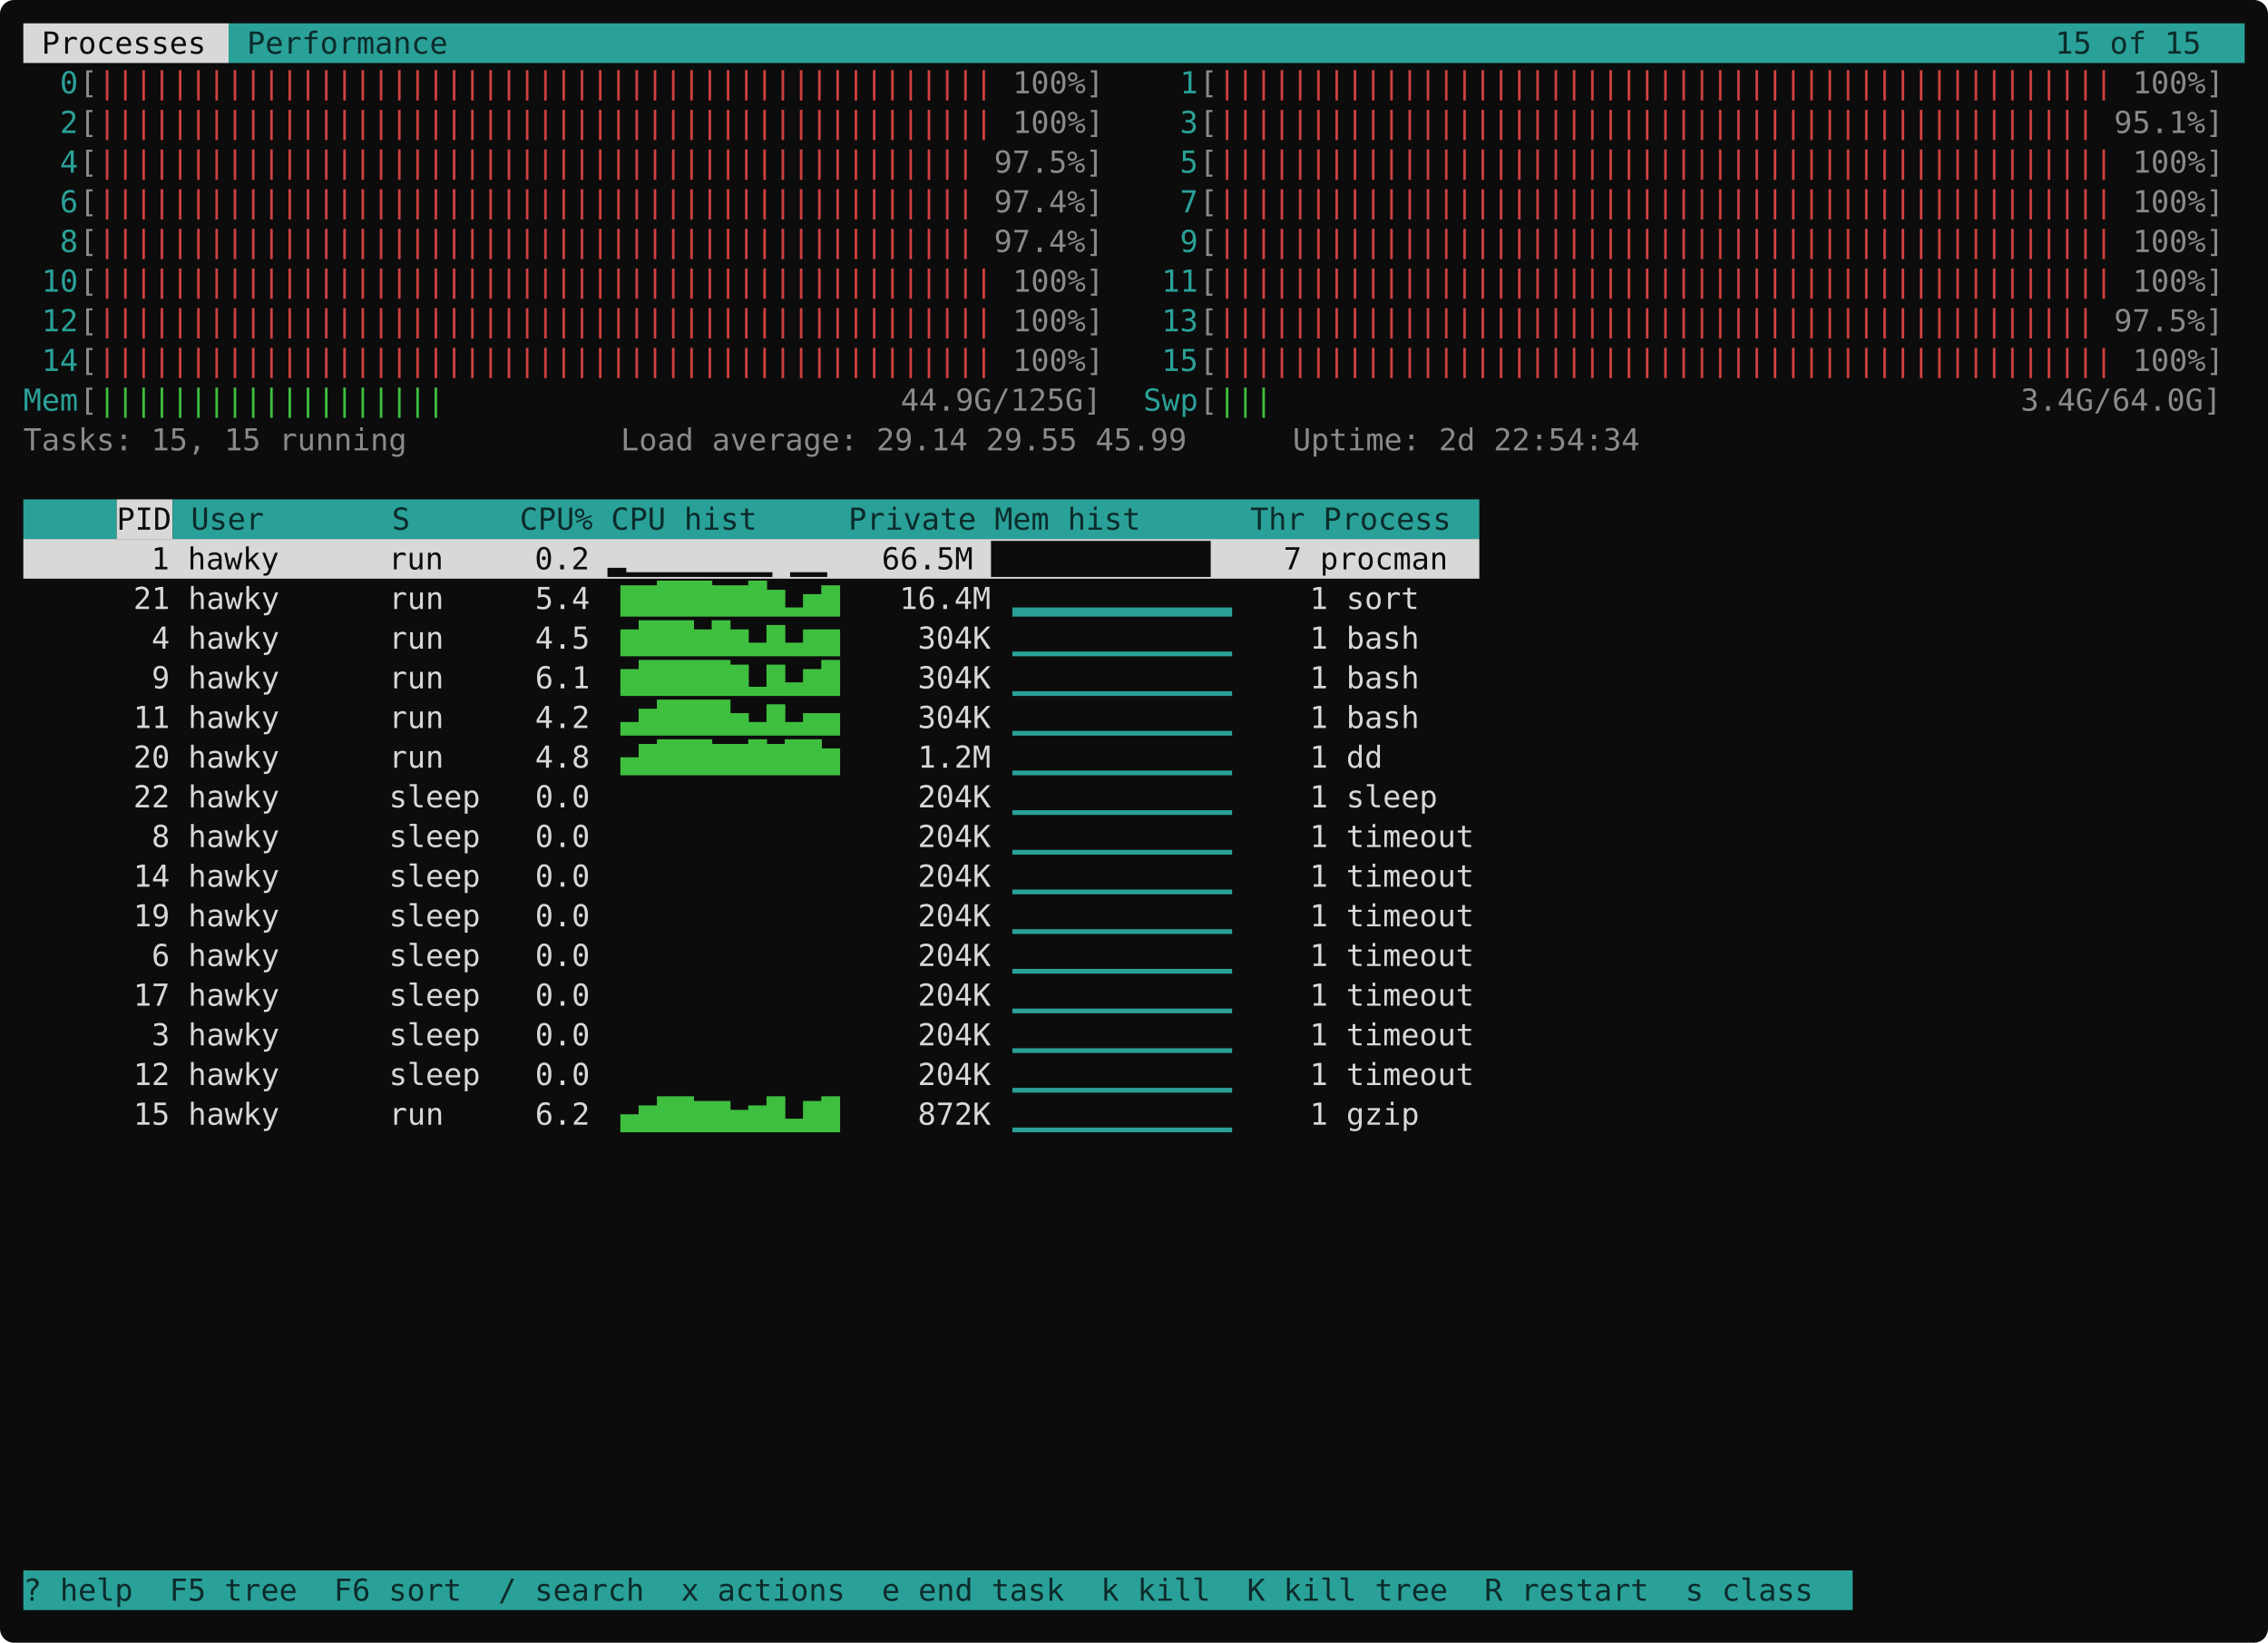
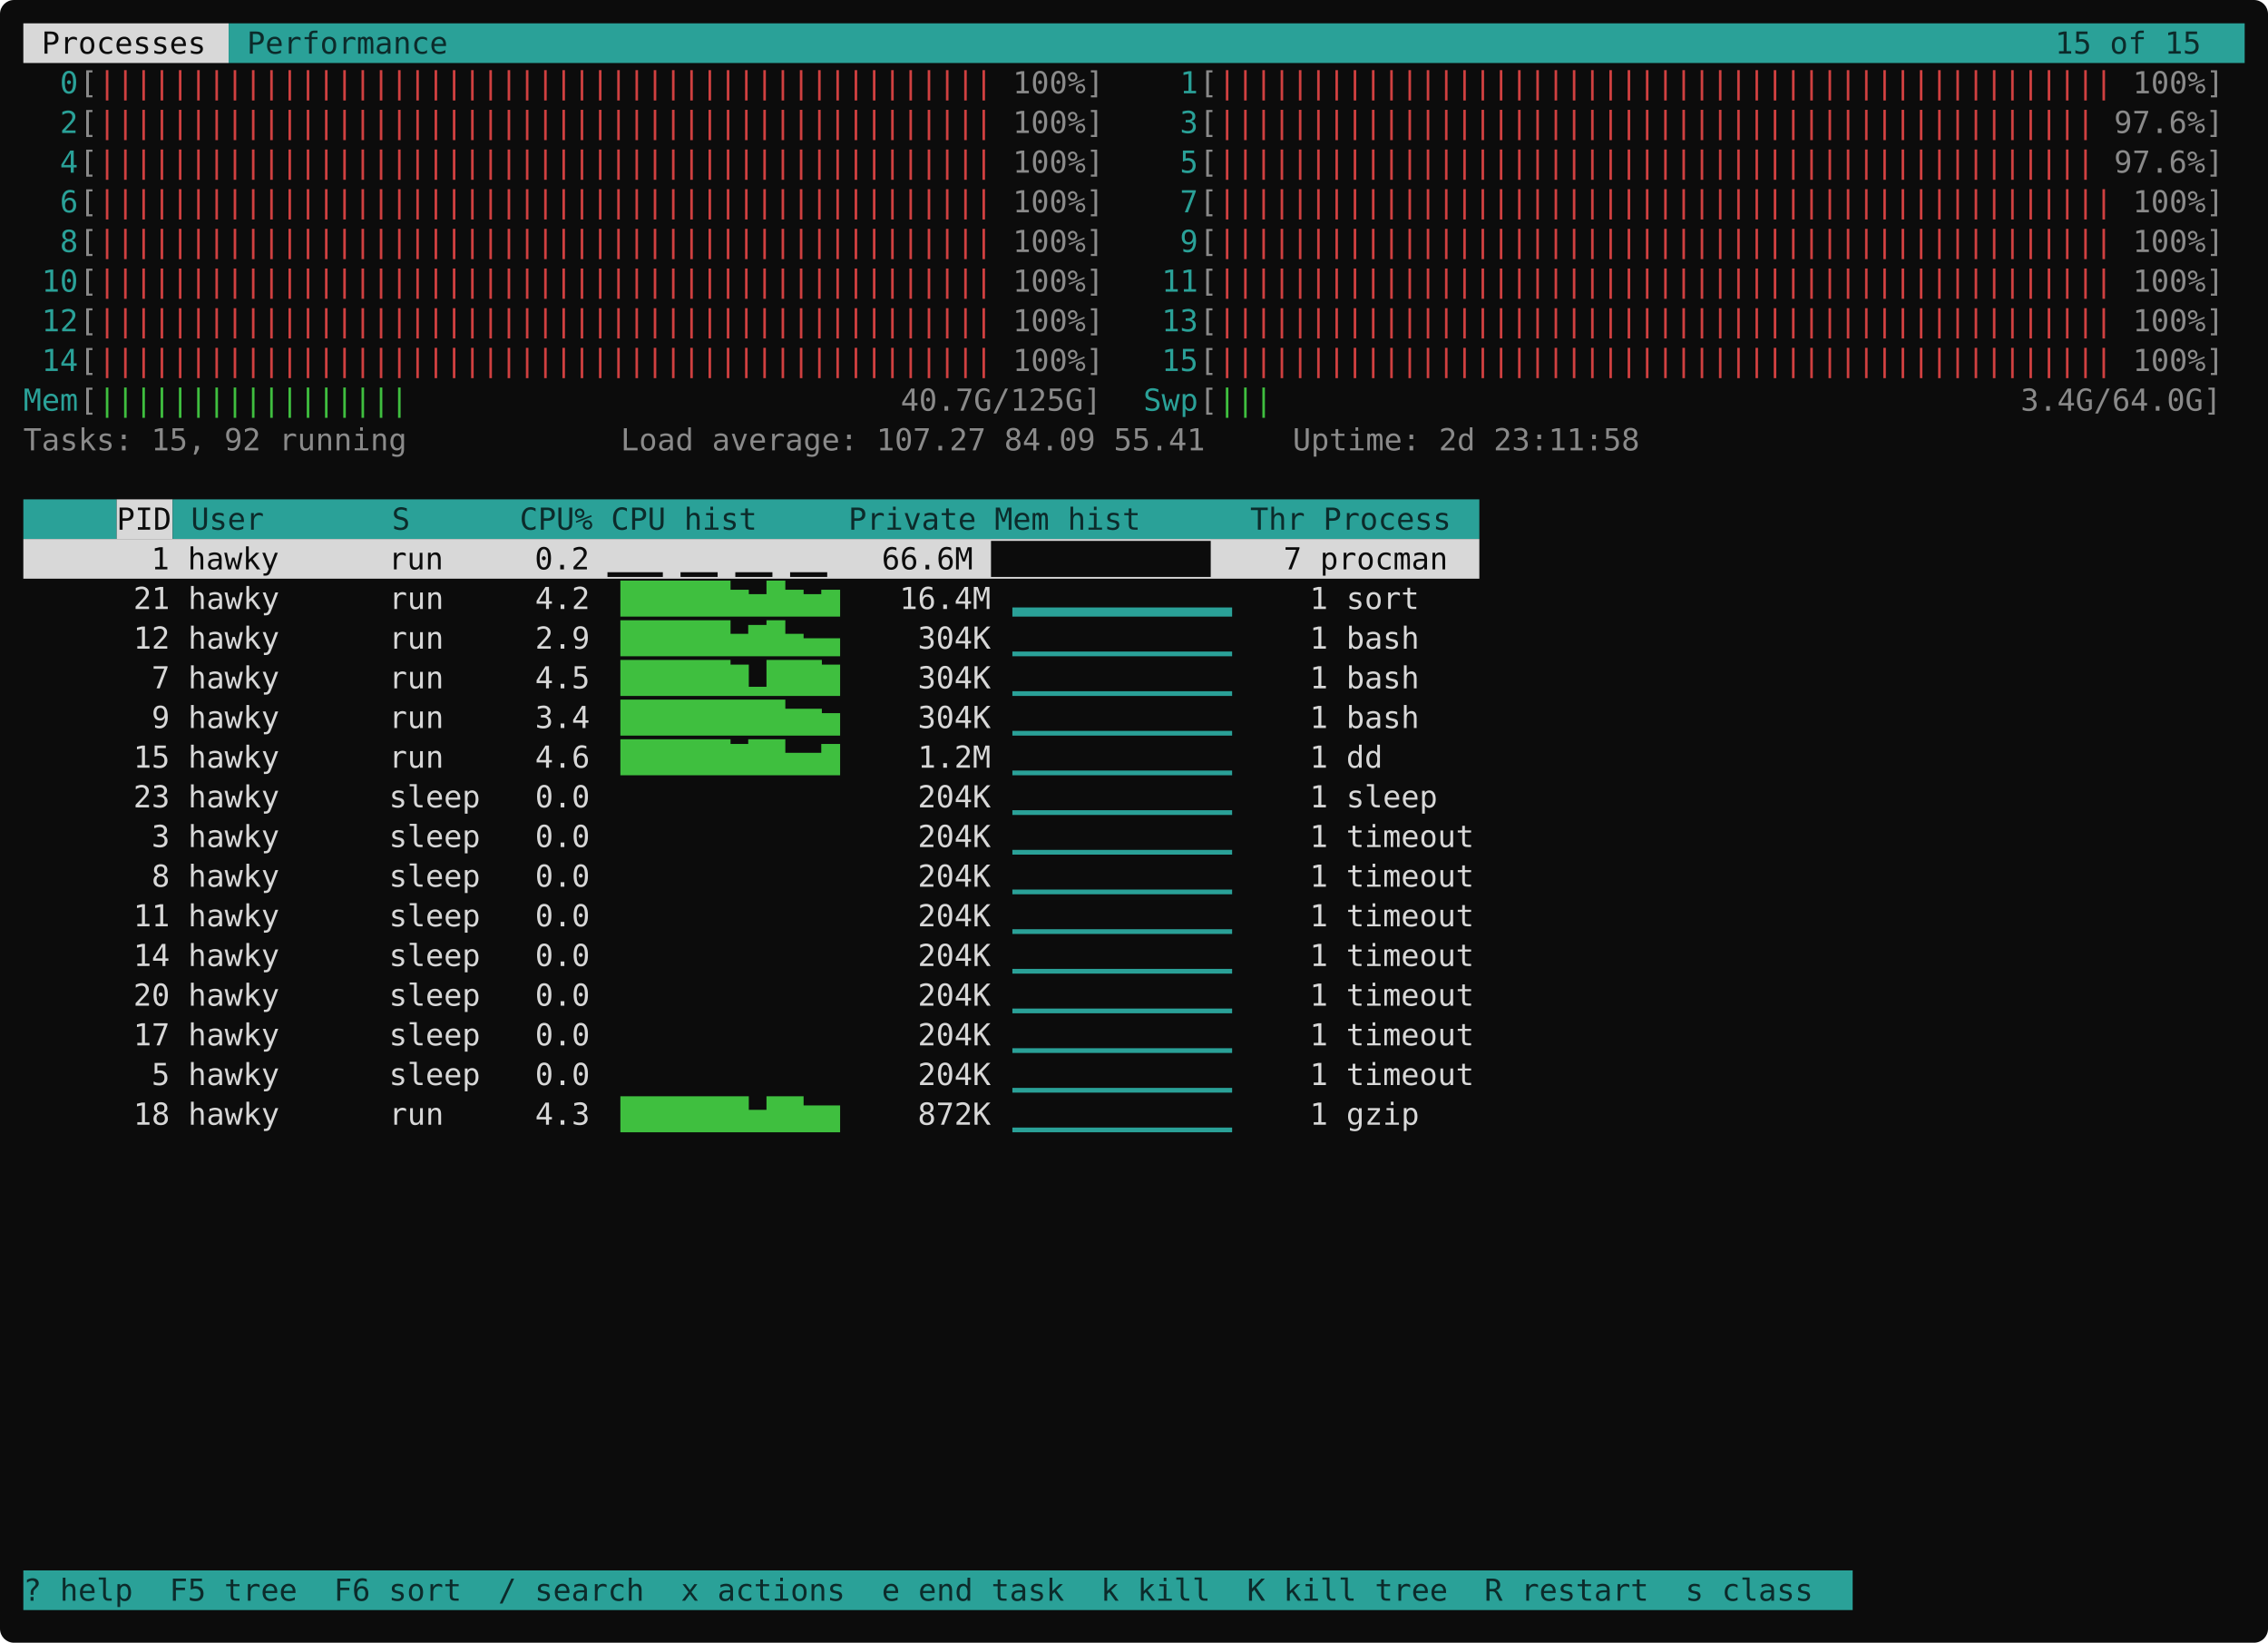
<svg xmlns="http://www.w3.org/2000/svg" width="972" height="704" viewBox="0 0 972 704" role="img" aria-label="procman --tui">
  <rect width="972" height="704" rx="6" fill="#0c0c0c" />
  <g font-family="ui-monospace,SFMono-Regular,Menlo,DejaVu Sans Mono,Consolas,monospace" font-size="13" xml:space="preserve">
    <rect x="10" y="10" width="88" height="17" fill="#d8d8d8" />
    <text x="10" y="23" fill="#0c0c0c"> Processes </text>
    <rect x="98" y="10" width="864" height="17" fill="#2aa198" />
    <text x="98" y="23" fill="#0c2b2b"> Performance                                                                                        15 of 15</text>
    <text x="10" y="40" fill="#2aa198">  0</text>
    <text x="34" y="40" fill="#8a8a8a">[</text>
    <text x="42" y="40" fill="#d04040">|||||||||||||||||||||||||||||||||||||||||||||||||</text>
    <text x="434" y="40" fill="#8a8a8a">100%]</text>
    <text x="474" y="40" fill="#d8d8d8">  </text>
    <text x="490" y="40" fill="#2aa198">  1</text>
    <text x="514" y="40" fill="#8a8a8a">[</text>
    <text x="522" y="40" fill="#d04040">|||||||||||||||||||||||||||||||||||||||||||||||||</text>
    <text x="914" y="40" fill="#8a8a8a">100%]</text>
    <text x="10" y="57" fill="#2aa198">  2</text>
    <text x="34" y="57" fill="#8a8a8a">[</text>
    <text x="42" y="57" fill="#d04040">|||||||||||||||||||||||||||||||||||||||||||||||||</text>
    <text x="434" y="57" fill="#8a8a8a">100%]</text>
    <text x="474" y="57" fill="#d8d8d8">  </text>
    <text x="490" y="57" fill="#2aa198">  3</text>
    <text x="514" y="57" fill="#8a8a8a">[</text>
    <text x="522" y="57" fill="#d04040">||||||||||||||||||||||||||||||||||||||||||||||||</text>
-     <text x="906" y="57" fill="#8a8a8a">95.1%]</text>
+     <text x="906" y="57" fill="#8a8a8a">97.6%]</text>
    <text x="10" y="74" fill="#2aa198">  4</text>
    <text x="34" y="74" fill="#8a8a8a">[</text>
-     <text x="42" y="74" fill="#d04040">||||||||||||||||||||||||||||||||||||||||||||||||</text>
-     <text x="426" y="74" fill="#8a8a8a">97.5%]</text>
+     <text x="42" y="74" fill="#d04040">|||||||||||||||||||||||||||||||||||||||||||||||||</text>
+     <text x="434" y="74" fill="#8a8a8a">100%]</text>
    <text x="474" y="74" fill="#d8d8d8">  </text>
    <text x="490" y="74" fill="#2aa198">  5</text>
    <text x="514" y="74" fill="#8a8a8a">[</text>
-     <text x="522" y="74" fill="#d04040">|||||||||||||||||||||||||||||||||||||||||||||||||</text>
-     <text x="914" y="74" fill="#8a8a8a">100%]</text>
+     <text x="522" y="74" fill="#d04040">||||||||||||||||||||||||||||||||||||||||||||||||</text>
+     <text x="906" y="74" fill="#8a8a8a">97.6%]</text>
    <text x="10" y="91" fill="#2aa198">  6</text>
    <text x="34" y="91" fill="#8a8a8a">[</text>
-     <text x="42" y="91" fill="#d04040">||||||||||||||||||||||||||||||||||||||||||||||||</text>
-     <text x="426" y="91" fill="#8a8a8a">97.4%]</text>
+     <text x="42" y="91" fill="#d04040">|||||||||||||||||||||||||||||||||||||||||||||||||</text>
+     <text x="434" y="91" fill="#8a8a8a">100%]</text>
    <text x="474" y="91" fill="#d8d8d8">  </text>
    <text x="490" y="91" fill="#2aa198">  7</text>
    <text x="514" y="91" fill="#8a8a8a">[</text>
    <text x="522" y="91" fill="#d04040">|||||||||||||||||||||||||||||||||||||||||||||||||</text>
    <text x="914" y="91" fill="#8a8a8a">100%]</text>
    <text x="10" y="108" fill="#2aa198">  8</text>
    <text x="34" y="108" fill="#8a8a8a">[</text>
-     <text x="42" y="108" fill="#d04040">||||||||||||||||||||||||||||||||||||||||||||||||</text>
-     <text x="426" y="108" fill="#8a8a8a">97.4%]</text>
+     <text x="42" y="108" fill="#d04040">|||||||||||||||||||||||||||||||||||||||||||||||||</text>
+     <text x="434" y="108" fill="#8a8a8a">100%]</text>
    <text x="474" y="108" fill="#d8d8d8">  </text>
    <text x="490" y="108" fill="#2aa198">  9</text>
    <text x="514" y="108" fill="#8a8a8a">[</text>
    <text x="522" y="108" fill="#d04040">|||||||||||||||||||||||||||||||||||||||||||||||||</text>
    <text x="914" y="108" fill="#8a8a8a">100%]</text>
    <text x="10" y="125" fill="#2aa198"> 10</text>
    <text x="34" y="125" fill="#8a8a8a">[</text>
    <text x="42" y="125" fill="#d04040">|||||||||||||||||||||||||||||||||||||||||||||||||</text>
    <text x="434" y="125" fill="#8a8a8a">100%]</text>
    <text x="474" y="125" fill="#d8d8d8">  </text>
    <text x="490" y="125" fill="#2aa198"> 11</text>
    <text x="514" y="125" fill="#8a8a8a">[</text>
    <text x="522" y="125" fill="#d04040">|||||||||||||||||||||||||||||||||||||||||||||||||</text>
    <text x="914" y="125" fill="#8a8a8a">100%]</text>
    <text x="10" y="142" fill="#2aa198"> 12</text>
    <text x="34" y="142" fill="#8a8a8a">[</text>
    <text x="42" y="142" fill="#d04040">|||||||||||||||||||||||||||||||||||||||||||||||||</text>
    <text x="434" y="142" fill="#8a8a8a">100%]</text>
    <text x="474" y="142" fill="#d8d8d8">  </text>
    <text x="490" y="142" fill="#2aa198"> 13</text>
    <text x="514" y="142" fill="#8a8a8a">[</text>
-     <text x="522" y="142" fill="#d04040">||||||||||||||||||||||||||||||||||||||||||||||||</text>
-     <text x="906" y="142" fill="#8a8a8a">97.5%]</text>
+     <text x="522" y="142" fill="#d04040">|||||||||||||||||||||||||||||||||||||||||||||||||</text>
+     <text x="914" y="142" fill="#8a8a8a">100%]</text>
    <text x="10" y="159" fill="#2aa198"> 14</text>
    <text x="34" y="159" fill="#8a8a8a">[</text>
    <text x="42" y="159" fill="#d04040">|||||||||||||||||||||||||||||||||||||||||||||||||</text>
    <text x="434" y="159" fill="#8a8a8a">100%]</text>
    <text x="474" y="159" fill="#d8d8d8">  </text>
    <text x="490" y="159" fill="#2aa198"> 15</text>
    <text x="514" y="159" fill="#8a8a8a">[</text>
    <text x="522" y="159" fill="#d04040">|||||||||||||||||||||||||||||||||||||||||||||||||</text>
    <text x="914" y="159" fill="#8a8a8a">100%]</text>
    <text x="10" y="176" fill="#2aa198">Mem</text>
    <text x="34" y="176" fill="#8a8a8a">[</text>
-     <text x="42" y="176" fill="#3fbf3f">|||||||||||||||||||</text>
-     <text x="194" y="176" fill="#d8d8d8">                        </text>
-     <text x="386" y="176" fill="#8a8a8a">44.9G/125G]</text>
+     <text x="42" y="176" fill="#3fbf3f">|||||||||||||||||</text>
+     <text x="178" y="176" fill="#d8d8d8">                          </text>
+     <text x="386" y="176" fill="#8a8a8a">40.7G/125G]</text>
    <text x="474" y="176" fill="#d8d8d8">  </text>
    <text x="490" y="176" fill="#2aa198">Swp</text>
    <text x="514" y="176" fill="#8a8a8a">[</text>
    <text x="522" y="176" fill="#3fbf3f">|||</text>
    <text x="546" y="176" fill="#d8d8d8">                                        </text>
    <text x="866" y="176" fill="#8a8a8a">3.4G/64.0G]</text>
-     <text x="10" y="193" fill="#8a8a8a">Tasks: 15, 15 running</text>
+     <text x="10" y="193" fill="#8a8a8a">Tasks: 15, 92 running</text>
    <text x="178" y="193" fill="#d8d8d8">           </text>
-     <text x="266" y="193" fill="#8a8a8a">Load average: 29.14 29.55 45.99</text>
-     <text x="514" y="193" fill="#d8d8d8">     </text>
-     <text x="554" y="193" fill="#8a8a8a">Uptime: 2d 22:54:34</text>
+     <text x="266" y="193" fill="#8a8a8a">Load average: 107.27 84.09 55.41</text>
+     <text x="522" y="193" fill="#d8d8d8">    </text>
+     <text x="554" y="193" fill="#8a8a8a">Uptime: 2d 23:11:58</text>
    <rect x="10" y="214" width="40" height="17" fill="#2aa198" />
    <text x="10" y="227" fill="#0c2b2b">     </text>
    <rect x="50" y="214" width="24" height="17" fill="#d8d8d8" />
    <text x="50" y="227" fill="#0c0c0c">PID</text>
    <rect x="74" y="214" width="560" height="17" fill="#2aa198" />
    <text x="74" y="227" fill="#0c2b2b"> User       S      CPU% CPU hist     Private Mem hist      Thr Process</text>
    <rect x="10" y="231" width="624" height="17" fill="#d8d8d8" />
-     <text x="10" y="244" fill="#0c0c0c">       1 hawky      run     0.2 ▂▁▁▁▁▁▁▁▁ ▁▁   66.5M ████████████    7 procman</text>
+     <text x="10" y="244" fill="#0c0c0c">       1 hawky      run     0.2 ▁▁▁ ▁▁ ▁▁ ▁▁   66.6M ████████████    7 procman</text>
    <text x="10" y="261" fill="#eba03c"> </text>
-     <text x="18" y="261" fill="#d8d8d8">     21 hawky      run     5.4 </text>
-     <text x="266" y="261" fill="#3fbf3f">▇▇███▇▇█▆▂▅▇</text>
+     <text x="18" y="261" fill="#d8d8d8">     21 hawky      run     4.2 </text>
+     <text x="266" y="261" fill="#3fbf3f">██████▆▅█▆▅▆</text>
    <text x="362" y="261" fill="#d8d8d8">   16.4M </text>
    <text x="434" y="261" fill="#2aa198">▂▂▂▂▂▂▂▂▂▂▂▂</text>
    <text x="530" y="261" fill="#d8d8d8">    1 sort</text>
    <text x="10" y="278" fill="#eba03c"> </text>
-     <text x="18" y="278" fill="#d8d8d8">      4 hawky      run     4.5 </text>
-     <text x="266" y="278" fill="#3fbf3f">▆███▆█▆▃▇▃▆▆</text>
+     <text x="18" y="278" fill="#d8d8d8">     12 hawky      run     2.9 </text>
+     <text x="266" y="278" fill="#3fbf3f">██████▅▇█▅▄▄</text>
    <text x="362" y="278" fill="#d8d8d8">    304K </text>
    <text x="434" y="278" fill="#2aa198">▁▁▁▁▁▁▁▁▁▁▁▁</text>
    <text x="530" y="278" fill="#d8d8d8">    1 bash</text>
    <text x="10" y="295" fill="#eba03c"> </text>
-     <text x="18" y="295" fill="#d8d8d8">      9 hawky      run     6.1 </text>
-     <text x="266" y="295" fill="#3fbf3f">▆█████▇▂▇▃▆█</text>
+     <text x="18" y="295" fill="#d8d8d8">      7 hawky      run     4.5 </text>
+     <text x="266" y="295" fill="#3fbf3f">██████▇▂███▇</text>
    <text x="362" y="295" fill="#d8d8d8">    304K </text>
    <text x="434" y="295" fill="#2aa198">▁▁▁▁▁▁▁▁▁▁▁▁</text>
    <text x="530" y="295" fill="#d8d8d8">    1 bash</text>
    <text x="10" y="312" fill="#eba03c"> </text>
-     <text x="18" y="312" fill="#d8d8d8">     11 hawky      run     4.2 </text>
-     <text x="266" y="312" fill="#3fbf3f">▃▆████▅▃▇▃▅▅</text>
+     <text x="18" y="312" fill="#d8d8d8">      9 hawky      run     3.4 </text>
+     <text x="266" y="312" fill="#3fbf3f">█████████▆▆▅</text>
    <text x="362" y="312" fill="#d8d8d8">    304K </text>
    <text x="434" y="312" fill="#2aa198">▁▁▁▁▁▁▁▁▁▁▁▁</text>
    <text x="530" y="312" fill="#d8d8d8">    1 bash</text>
    <text x="10" y="329" fill="#eba03c"> </text>
-     <text x="18" y="329" fill="#d8d8d8">     20 hawky      run     4.8 </text>
-     <text x="266" y="329" fill="#3fbf3f">▄▇███▇▇█▇██▆</text>
+     <text x="18" y="329" fill="#d8d8d8">     15 hawky      run     4.6 </text>
+     <text x="266" y="329" fill="#3fbf3f">██████▇██▅▅▇</text>
    <text x="362" y="329" fill="#d8d8d8">    1.2M </text>
    <text x="434" y="329" fill="#2aa198">▁▁▁▁▁▁▁▁▁▁▁▁</text>
    <text x="530" y="329" fill="#d8d8d8">    1 dd</text>
    <text x="10" y="346" fill="#eba03c"> </text>
-     <text x="18" y="346" fill="#d8d8d8">     22 hawky      sleep   0.0 </text>
+     <text x="18" y="346" fill="#d8d8d8">     23 hawky      sleep   0.0 </text>
    <text x="266" y="346" fill="#3fbf3f">            </text>
    <text x="362" y="346" fill="#d8d8d8">    204K </text>
    <text x="434" y="346" fill="#2aa198">▁▁▁▁▁▁▁▁▁▁▁▁</text>
    <text x="530" y="346" fill="#d8d8d8">    1 sleep</text>
    <text x="10" y="363" fill="#eba03c"> </text>
-     <text x="18" y="363" fill="#d8d8d8">      8 hawky      sleep   0.0 </text>
+     <text x="18" y="363" fill="#d8d8d8">      3 hawky      sleep   0.0 </text>
    <text x="266" y="363" fill="#3fbf3f">            </text>
    <text x="362" y="363" fill="#d8d8d8">    204K </text>
    <text x="434" y="363" fill="#2aa198">▁▁▁▁▁▁▁▁▁▁▁▁</text>
    <text x="530" y="363" fill="#d8d8d8">    1 timeout</text>
    <text x="10" y="380" fill="#eba03c"> </text>
-     <text x="18" y="380" fill="#d8d8d8">     14 hawky      sleep   0.0 </text>
+     <text x="18" y="380" fill="#d8d8d8">      8 hawky      sleep   0.0 </text>
    <text x="266" y="380" fill="#3fbf3f">            </text>
    <text x="362" y="380" fill="#d8d8d8">    204K </text>
    <text x="434" y="380" fill="#2aa198">▁▁▁▁▁▁▁▁▁▁▁▁</text>
    <text x="530" y="380" fill="#d8d8d8">    1 timeout</text>
    <text x="10" y="397" fill="#eba03c"> </text>
-     <text x="18" y="397" fill="#d8d8d8">     19 hawky      sleep   0.0 </text>
+     <text x="18" y="397" fill="#d8d8d8">     11 hawky      sleep   0.0 </text>
    <text x="266" y="397" fill="#3fbf3f">            </text>
    <text x="362" y="397" fill="#d8d8d8">    204K </text>
    <text x="434" y="397" fill="#2aa198">▁▁▁▁▁▁▁▁▁▁▁▁</text>
    <text x="530" y="397" fill="#d8d8d8">    1 timeout</text>
    <text x="10" y="414" fill="#eba03c"> </text>
-     <text x="18" y="414" fill="#d8d8d8">      6 hawky      sleep   0.0 </text>
+     <text x="18" y="414" fill="#d8d8d8">     14 hawky      sleep   0.0 </text>
    <text x="266" y="414" fill="#3fbf3f">            </text>
    <text x="362" y="414" fill="#d8d8d8">    204K </text>
    <text x="434" y="414" fill="#2aa198">▁▁▁▁▁▁▁▁▁▁▁▁</text>
    <text x="530" y="414" fill="#d8d8d8">    1 timeout</text>
    <text x="10" y="431" fill="#eba03c"> </text>
-     <text x="18" y="431" fill="#d8d8d8">     17 hawky      sleep   0.0 </text>
+     <text x="18" y="431" fill="#d8d8d8">     20 hawky      sleep   0.0 </text>
    <text x="266" y="431" fill="#3fbf3f">            </text>
    <text x="362" y="431" fill="#d8d8d8">    204K </text>
    <text x="434" y="431" fill="#2aa198">▁▁▁▁▁▁▁▁▁▁▁▁</text>
    <text x="530" y="431" fill="#d8d8d8">    1 timeout</text>
    <text x="10" y="448" fill="#eba03c"> </text>
-     <text x="18" y="448" fill="#d8d8d8">      3 hawky      sleep   0.0 </text>
+     <text x="18" y="448" fill="#d8d8d8">     17 hawky      sleep   0.0 </text>
    <text x="266" y="448" fill="#3fbf3f">            </text>
    <text x="362" y="448" fill="#d8d8d8">    204K </text>
    <text x="434" y="448" fill="#2aa198">▁▁▁▁▁▁▁▁▁▁▁▁</text>
    <text x="530" y="448" fill="#d8d8d8">    1 timeout</text>
    <text x="10" y="465" fill="#eba03c"> </text>
-     <text x="18" y="465" fill="#d8d8d8">     12 hawky      sleep   0.0 </text>
+     <text x="18" y="465" fill="#d8d8d8">      5 hawky      sleep   0.0 </text>
    <text x="266" y="465" fill="#3fbf3f">            </text>
    <text x="362" y="465" fill="#d8d8d8">    204K </text>
    <text x="434" y="465" fill="#2aa198">▁▁▁▁▁▁▁▁▁▁▁▁</text>
    <text x="530" y="465" fill="#d8d8d8">    1 timeout</text>
    <text x="10" y="482" fill="#eba03c"> </text>
-     <text x="18" y="482" fill="#d8d8d8">     15 hawky      run     6.2 </text>
-     <text x="266" y="482" fill="#3fbf3f">▄▆██▇▇▅▆█▃▇█</text>
+     <text x="18" y="482" fill="#d8d8d8">     18 hawky      run     4.3 </text>
+     <text x="266" y="482" fill="#3fbf3f">███████▅██▆▆</text>
    <text x="362" y="482" fill="#d8d8d8">    872K </text>
    <text x="434" y="482" fill="#2aa198">▁▁▁▁▁▁▁▁▁▁▁▁</text>
    <text x="530" y="482" fill="#d8d8d8">    1 gzip</text>
    <rect x="10" y="673" width="784" height="17" fill="#2aa198" />
    <text x="10" y="686" fill="#0c2b2b">? help  F5 tree  F6 sort  / search  x actions  e end task  k kill  K kill tree  R restart  s class</text>
  </g>
</svg>
